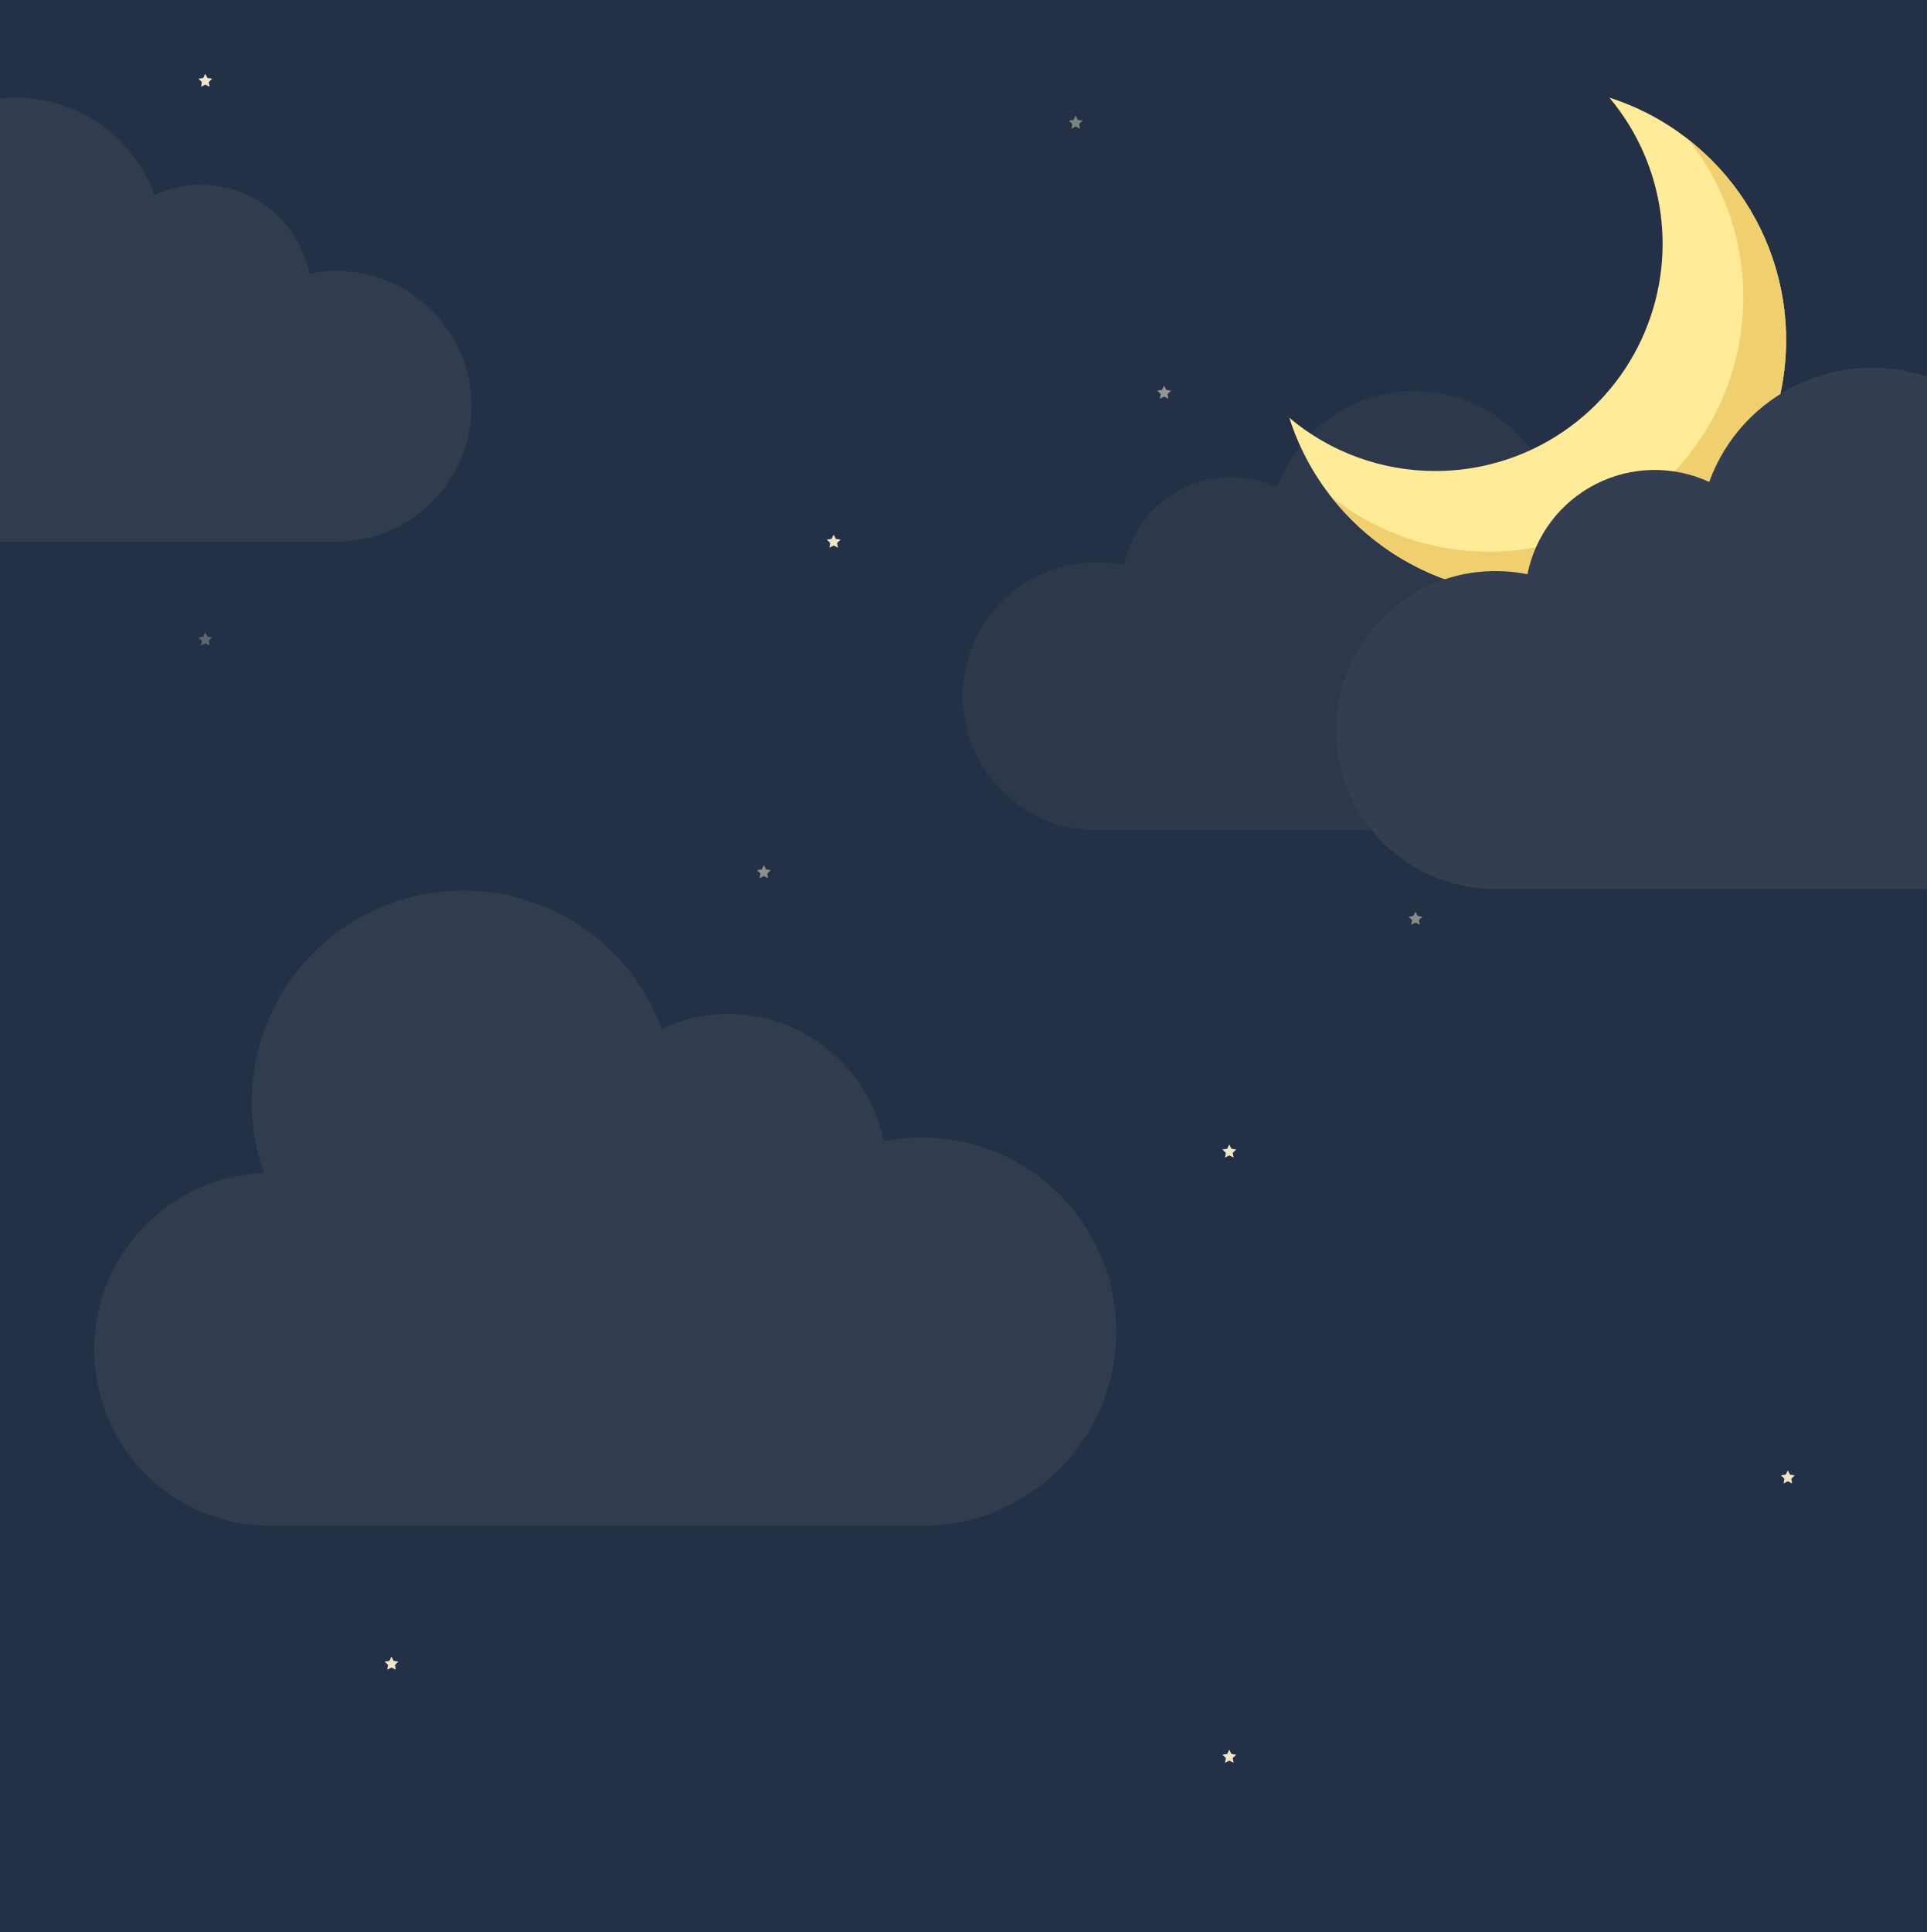
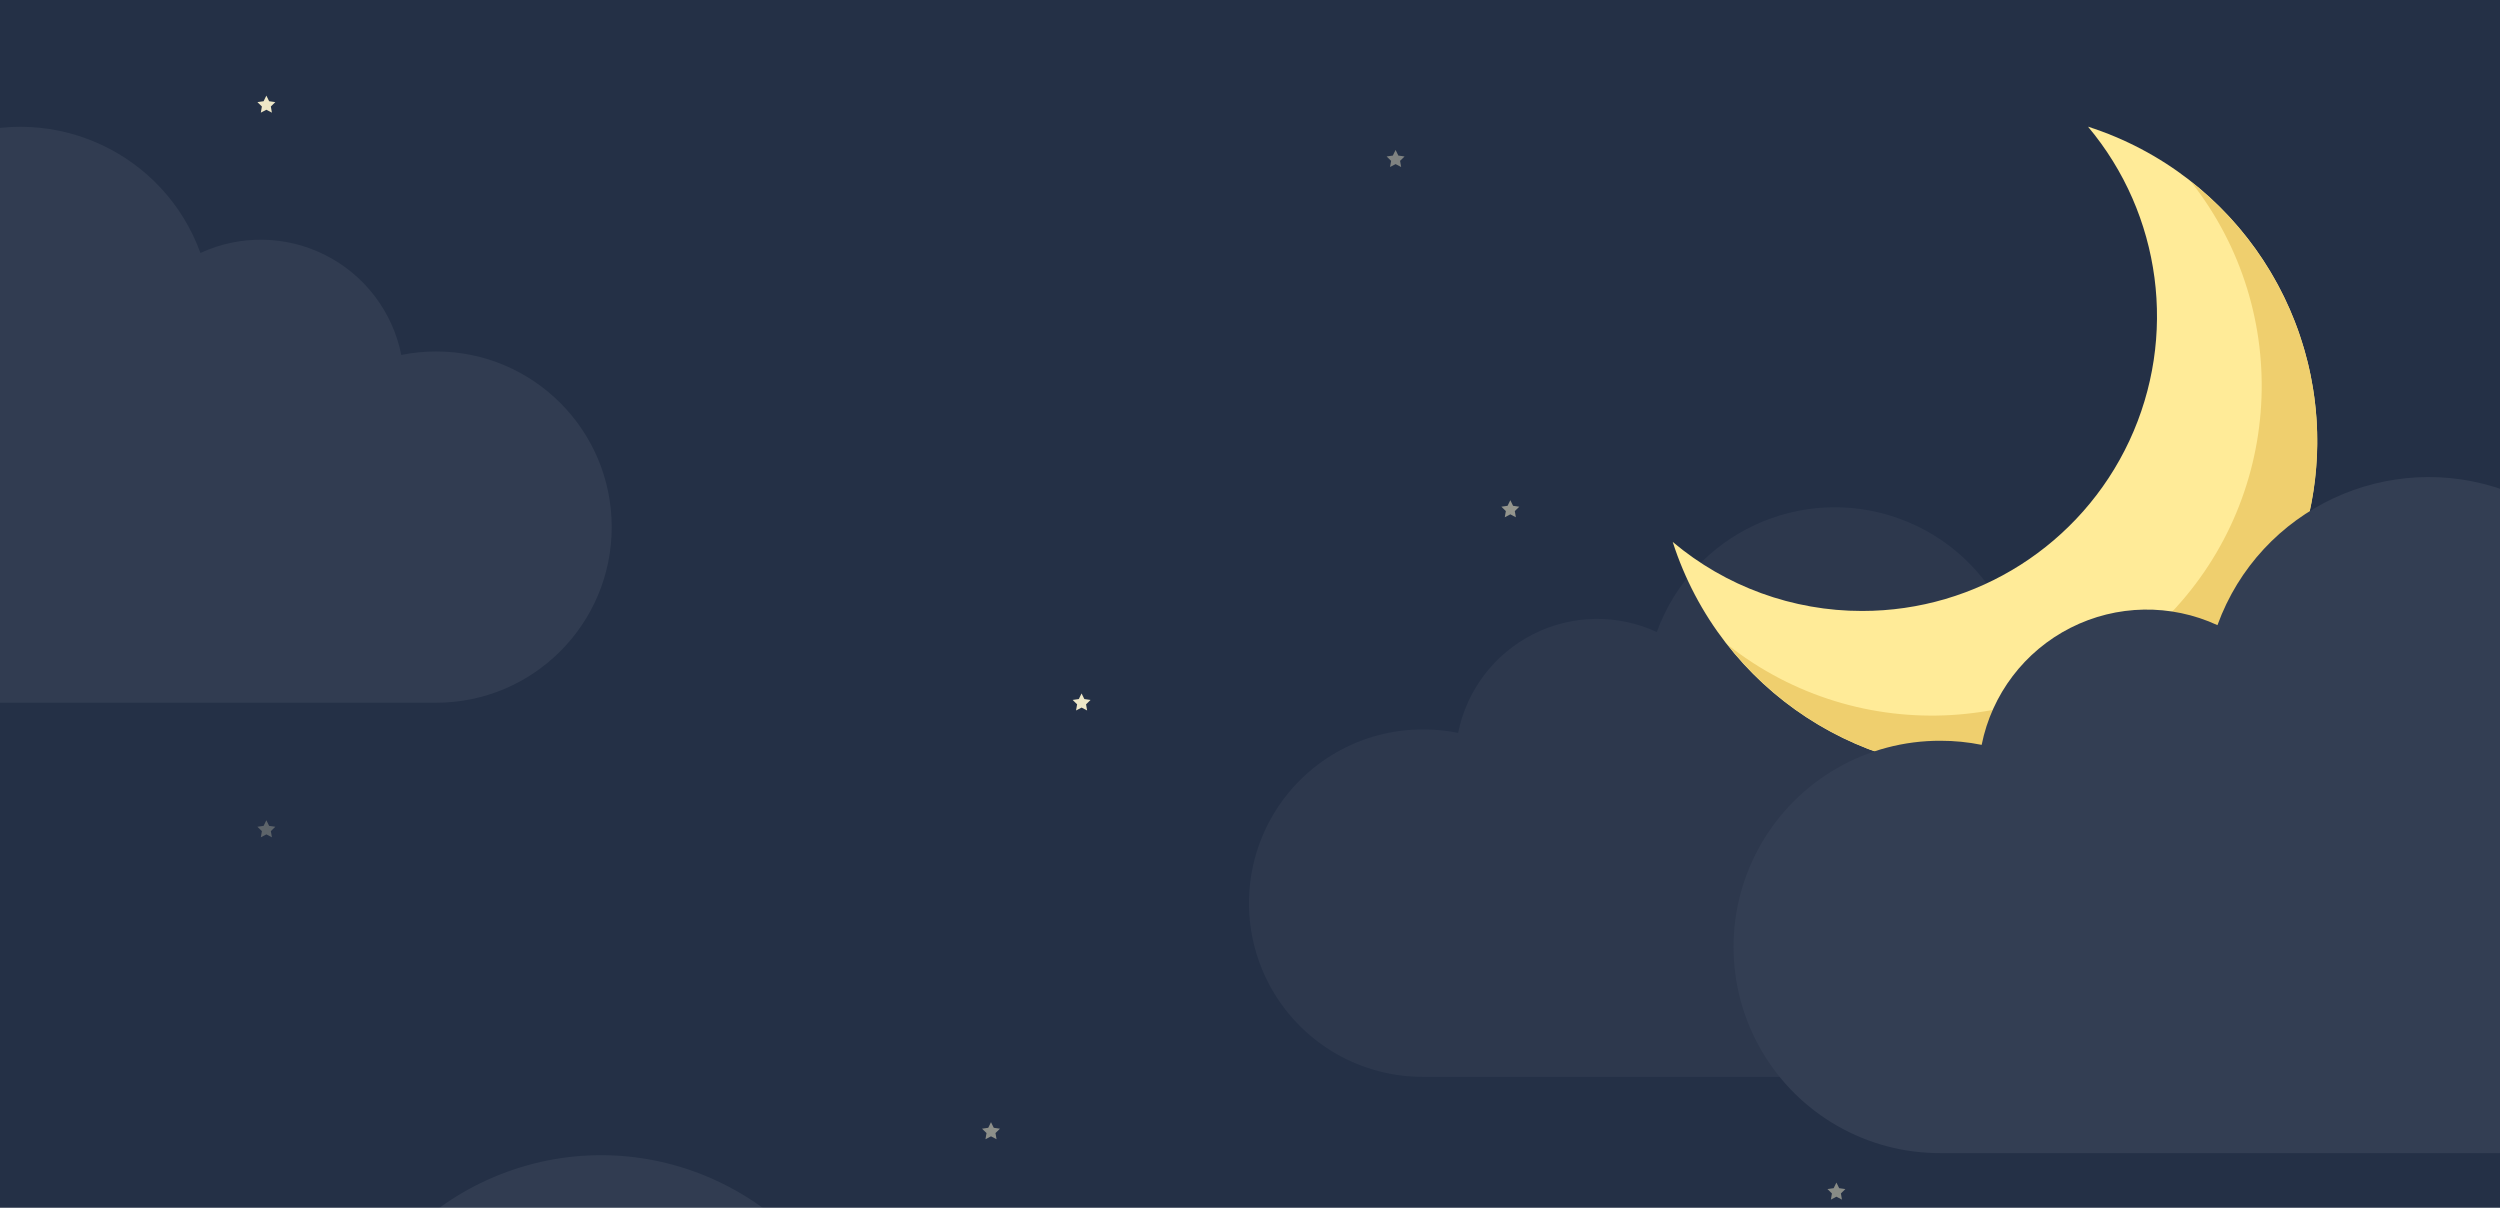
- <svg xmlns="http://www.w3.org/2000/svg" width="414" height="415" viewBox="0 0 414 415">
+ <svg xmlns="http://www.w3.org/2000/svg" width="414" height="200" viewBox="0 0 414 200">
  <defs>
    <clipPath id="clip-night">
-       <rect width="414" height="415" />
+       <rect width="414" height="200" />
    </clipPath>
  </defs>
  <g id="night" clip-path="url(#clip-night)">
-     <rect width="414" height="415" fill="#243046" />
+     <rect width="414" height="200" fill="#243046" />
    <path id="cloud" d="M178.116,53.739a41.653,41.653,0,0,0-8.258.826,34.058,34.058,0,0,0-47.7-24.214A45.459,45.459,0,0,0,36.7,61.377a37.9,37.9,0,0,0,1.139,75.772h140.28a41.7,41.7,0,1,0,0-83.41Zm0,0" transform="translate(20.001 190.608)" fill="#fff" opacity="0.06" />
    <path id="cloud-2" data-name="cloud" d="M28.765,37.187a28.73,28.73,0,0,1,5.7.569,23.491,23.491,0,0,1,32.9-16.7,31.355,31.355,0,1,1,58.946,21.4,26.138,26.138,0,0,1-.785,52.263H28.765a28.766,28.766,0,1,1,0-57.531Zm0,0" transform="translate(207.001 83.608)" fill="#fff" opacity="0.04" />
    <g id="moon" transform="translate(277 20.965)">
      <path id="Path_1" data-name="Path 1" d="M31.37,80.21a48.813,48.813,0,0,0,37.4-80.2A54.671,54.671,0,1,1,0,68.776,48.612,48.612,0,0,0,31.37,80.21Z" fill="#ffeb98" />
      <path id="Path_2" data-name="Path 2" d="M119.487,42.776a54.619,54.619,0,0,1-76.7,76.7,54.628,54.628,0,1,0,76.7-76.7Z" transform="translate(-33.646 -33.634)" fill="#efcf6e" />
    </g>
    <path id="cloud-3" data-name="cloud" d="M34.141,44.064a34.1,34.1,0,0,1,6.761.676A27.881,27.881,0,0,1,79.951,24.917a37.215,37.215,0,0,1,69.962,25.4,31.023,31.023,0,0,1-.932,62.03H34.141a34.142,34.142,0,1,1,0-68.283Zm0,0" transform="translate(287.26 78.608)" fill="#333e53" />
    <path id="cloud-4" data-name="cloud" d="M124.215,37.595a29.048,29.048,0,0,0-5.759.576A23.751,23.751,0,0,0,85.191,21.284a31.7,31.7,0,0,0-59.6,21.638,26.428,26.428,0,0,0,.794,52.842h97.829a29.084,29.084,0,1,0,0-58.169Zm0,0" transform="translate(-51.999 20.608)" fill="#fff" opacity="0.06" />
    <g id="Group_1" data-name="Group 1" transform="translate(-55 31.992)" opacity="0.92">
      <path id="Path_4" data-name="Path 4" d="M234.109,82.84l.459.93,1.027.149-.743.724.176,1.022-.918-.482-.918.482.176-1.022-.743-.724,1.027-.149Z" fill="#fff6d2" />
    </g>
    <g id="Group_2" data-name="Group 2" transform="translate(16 -0.008)" opacity="0.51">
      <path id="Path_4-2" data-name="Path 4" d="M234.109,82.84l.459.93,1.027.149-.743.724.176,1.022-.918-.482-.918.482.176-1.022-.743-.724,1.027-.149Z" fill="#fff6d2" />
    </g>
    <g id="Group_4" data-name="Group 4" transform="translate(-190 52.992)" opacity="0.26">
      <path id="Path_4-3" data-name="Path 4" d="M234.109,82.84l.459.93,1.027.149-.743.724.176,1.022-.918-.482-.918.482.176-1.022-.743-.724,1.027-.149Z" fill="#fff6d2" />
    </g>
    <g id="Group_6" data-name="Group 6" transform="translate(-190 -67.008)" opacity="0.92">
      <path id="Path_4-4" data-name="Path 4" d="M234.109,82.84l.459.93,1.027.149-.743.724.176,1.022-.918-.482-.918.482.176-1.022-.743-.724,1.027-.149Z" fill="#fff6d2" />
    </g>
    <g id="Group_7" data-name="Group 7" transform="translate(-3 -58.008)" opacity="0.92">
      <path id="Path_4-5" data-name="Path 4" d="M234.109,82.84l.459.93,1.027.149-.743.724.176,1.022-.918-.482-.918.482.176-1.022-.743-.724,1.027-.149Z" fill="#fff6d2" opacity="0.45" />
    </g>
    <g id="Group_9" data-name="Group 9" transform="translate(-70 102.992)" opacity="0.48">
      <path id="Path_4-6" data-name="Path 4" d="M234.109,82.84l.459.93,1.027.149-.743.724.176,1.022-.918-.482-.918.482.176-1.022-.743-.724,1.027-.149Z" fill="#fff6d2" />
    </g>
    <g id="Group_10" data-name="Group 10" transform="translate(30 162.992)" opacity="0.92">
      <path id="Path_4-7" data-name="Path 4" d="M234.109,82.84l.459.93,1.027.149-.743.724.176,1.022-.918-.482-.918.482.176-1.022-.743-.724,1.027-.149Z" fill="#fff6d2" />
    </g>
    <g id="Group_11" data-name="Group 11" transform="translate(70 112.992)" opacity="0.46">
      <path id="Path_4-8" data-name="Path 4" d="M234.109,82.84l.459.93,1.027.149-.743.724.176,1.022-.918-.482-.918.482.176-1.022-.743-.724,1.027-.149Z" fill="#fff6d2" />
    </g>
    <g id="Group_13" data-name="Group 13" transform="translate(150 232.992)" opacity="0.92">
      <path id="Path_4-9" data-name="Path 4" d="M234.109,82.84l.459.93,1.027.149-.743.724.176,1.022-.918-.482-.918.482.176-1.022-.743-.724,1.027-.149Z" fill="#fff6d2" />
    </g>
    <g id="Group_14" data-name="Group 14" transform="translate(30 292.992)" opacity="0.92">
      <path id="Path_4-10" data-name="Path 4" d="M234.109,82.84l.459.93,1.027.149-.743.724.176,1.022-.918-.482-.918.482.176-1.022-.743-.724,1.027-.149Z" fill="#fff6d2" />
    </g>
    <g id="Group_15" data-name="Group 15" transform="translate(-150 272.992)" opacity="0.92">
      <path id="Path_4-11" data-name="Path 4" d="M234.109,82.84l.459.93,1.027.149-.743.724.176,1.022-.918-.482-.918.482.176-1.022-.743-.724,1.027-.149Z" fill="#fff6d2" />
    </g>
  </g>
</svg>
